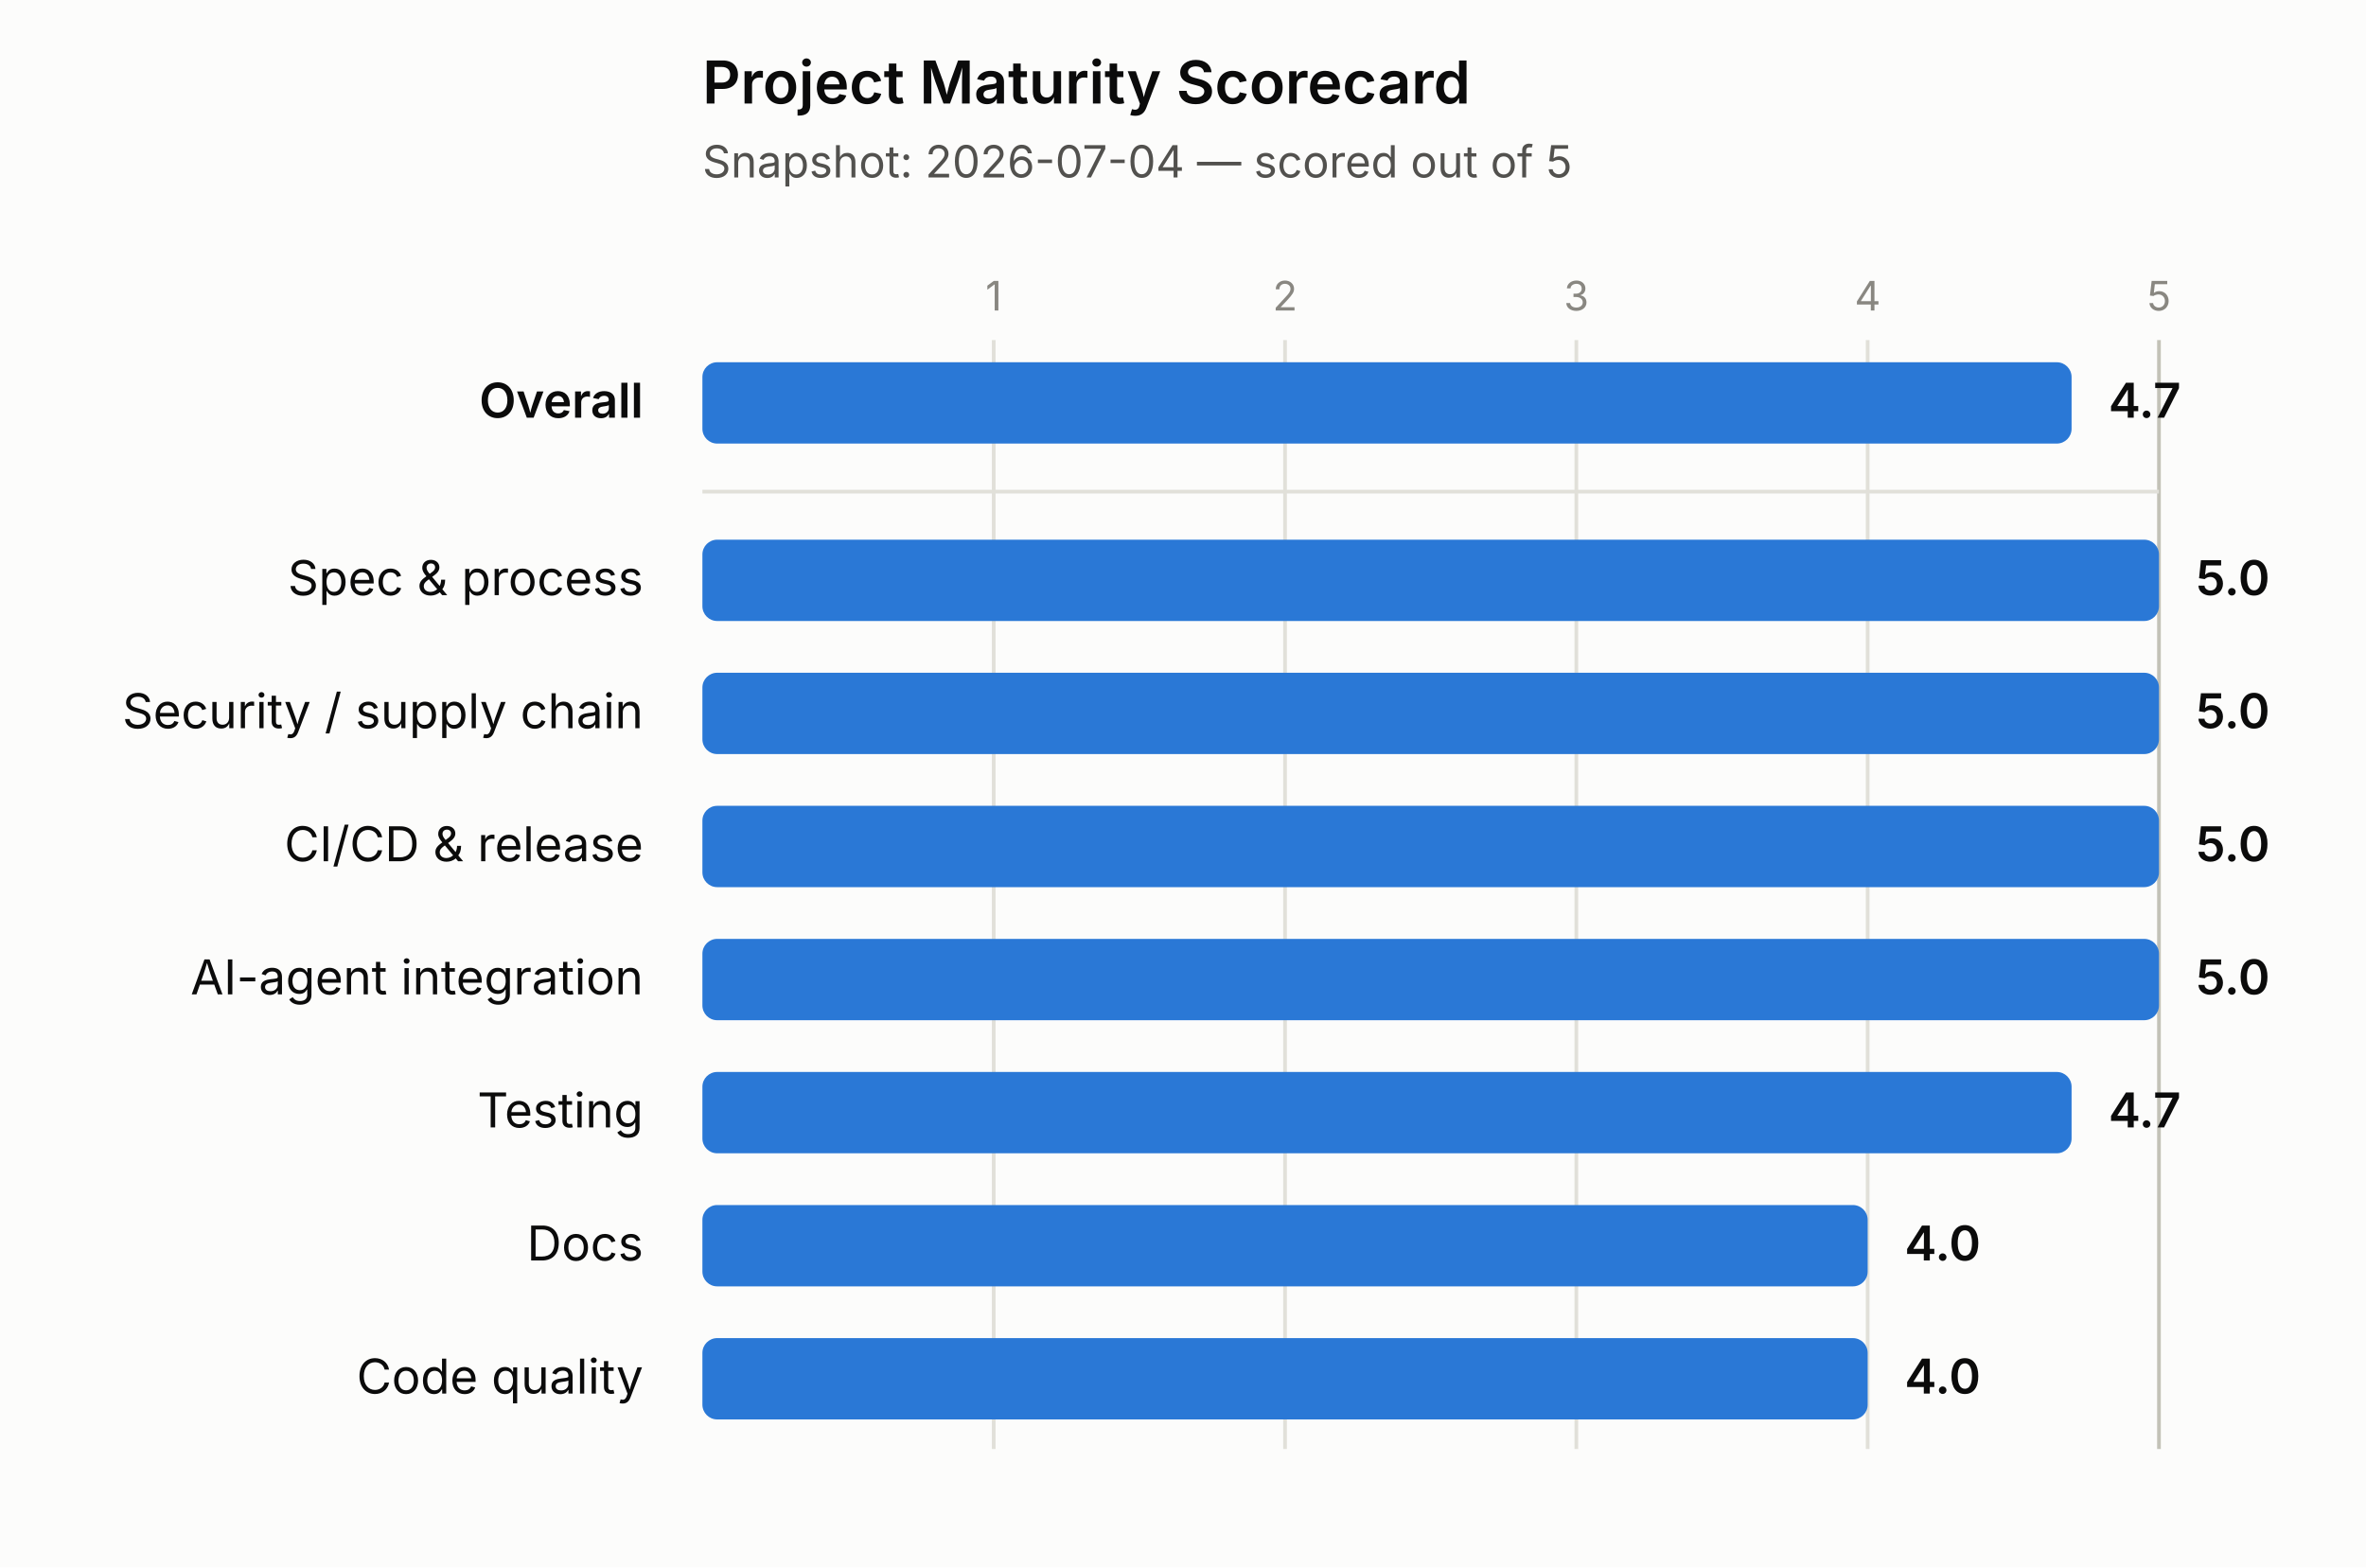
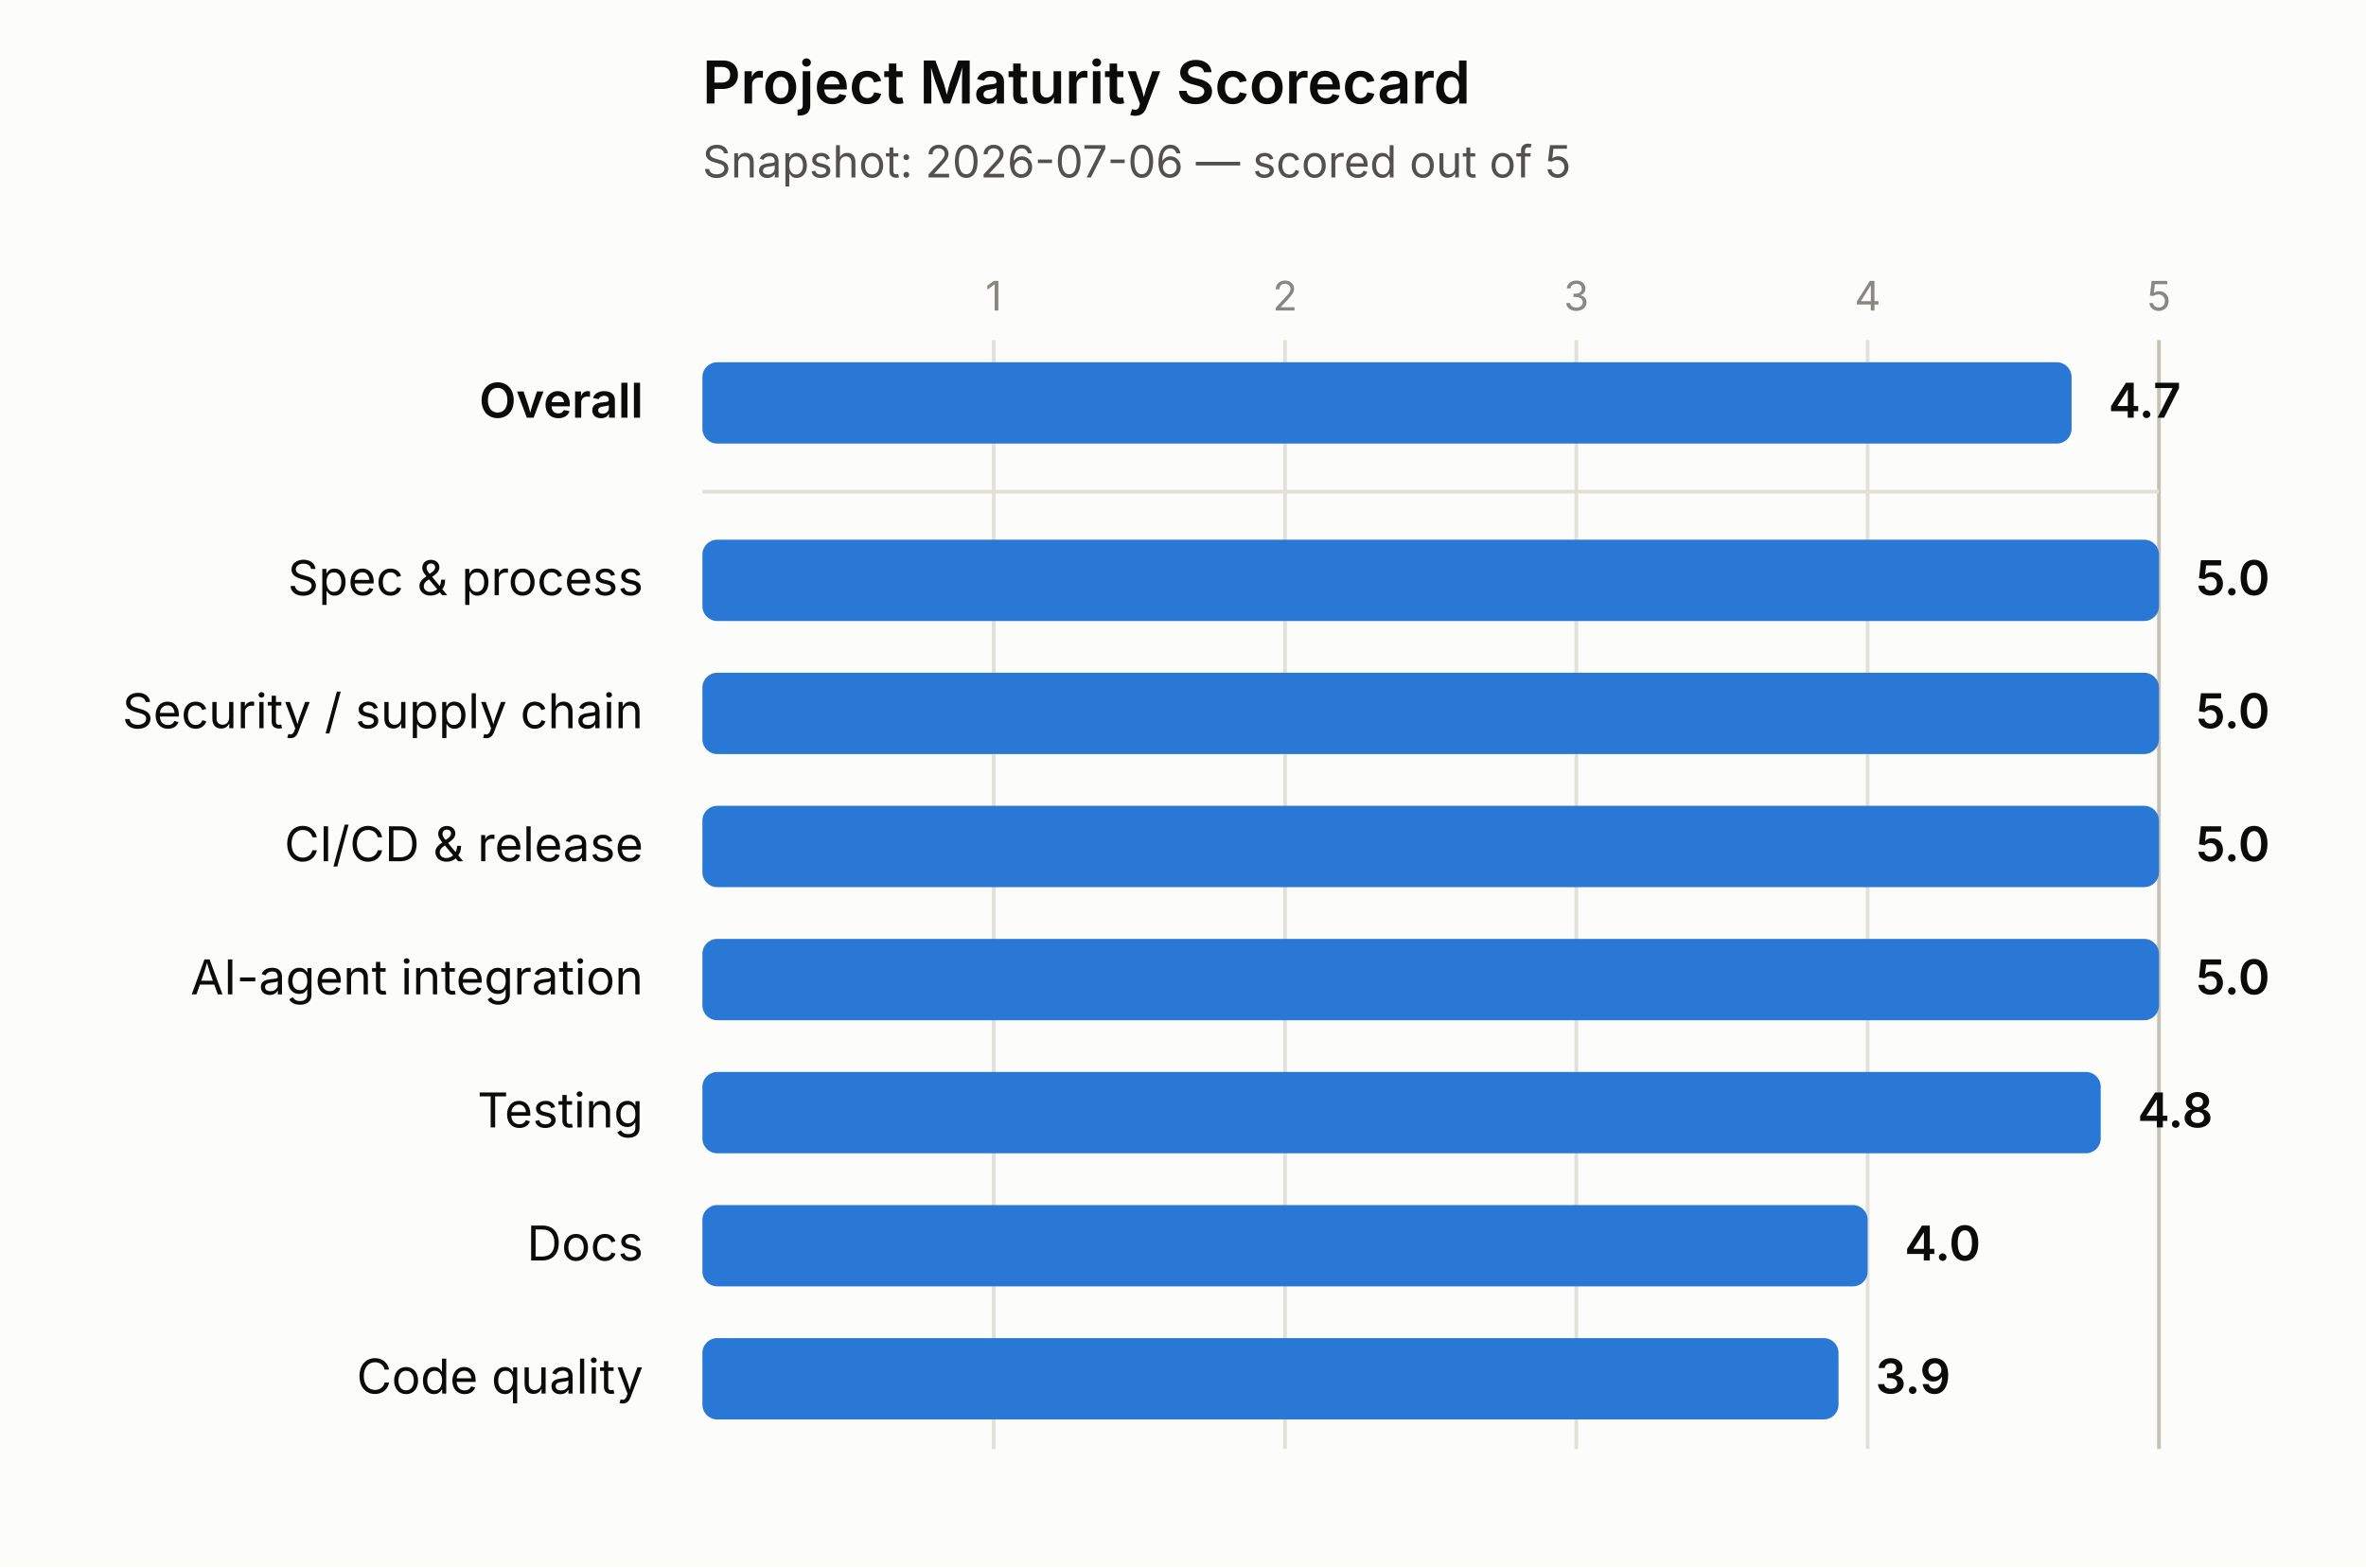
<svg xmlns="http://www.w3.org/2000/svg" width="640" height="424" viewBox="0 0 640 424">
  <rect x="0" y="0" width="640" height="424" fill="#fcfcfb" />
  <text x="190" y="28" font-size="16" font-weight="600" fill="#0b0b0b" font-family="system-ui, -apple-system, 'Segoe UI', sans-serif">Project Maturity Scorecard</text>
-   <text x="190" y="48" font-size="12" fill="#52514e" font-family="system-ui, -apple-system, 'Segoe UI', sans-serif">Snapshot: 2026-07-04 — scored out of 5</text>
+   <text x="190" y="48" font-size="12" fill="#52514e" font-family="system-ui, -apple-system, 'Segoe UI', sans-serif">Snapshot: 2026-07-06 — scored out of 5</text>
  <line x1="268.8" y1="92" x2="268.8" y2="392" stroke="#e1e0d9" stroke-width="1" />
  <text x="268.8" y="84" font-size="11" fill="#898781" text-anchor="middle" font-family="system-ui, -apple-system, 'Segoe UI', sans-serif">1</text>
  <line x1="347.6" y1="92" x2="347.6" y2="392" stroke="#e1e0d9" stroke-width="1" />
  <text x="347.6" y="84" font-size="11" fill="#898781" text-anchor="middle" font-family="system-ui, -apple-system, 'Segoe UI', sans-serif">2</text>
  <line x1="426.4" y1="92" x2="426.4" y2="392" stroke="#e1e0d9" stroke-width="1" />
  <text x="426.4" y="84" font-size="11" fill="#898781" text-anchor="middle" font-family="system-ui, -apple-system, 'Segoe UI', sans-serif">3</text>
  <line x1="505.2" y1="92" x2="505.2" y2="392" stroke="#e1e0d9" stroke-width="1" />
  <text x="505.2" y="84" font-size="11" fill="#898781" text-anchor="middle" font-family="system-ui, -apple-system, 'Segoe UI', sans-serif">4</text>
  <line x1="584" y1="92" x2="584" y2="392" stroke="#c3c2b7" stroke-width="1" />
  <text x="584" y="84" font-size="11" fill="#898781" text-anchor="middle" font-family="system-ui, -apple-system, 'Segoe UI', sans-serif">5</text>
  <line x1="190" y1="133" x2="584" y2="133" stroke="#e1e0d9" stroke-width="1" />
  <text x="174" y="113" font-size="13" font-weight="600" fill="#0b0b0b" text-anchor="end" font-family="system-ui, -apple-system, 'Segoe UI', sans-serif">Overall</text>
  <rect x="190" y="98" width="370.36" height="22" rx="4" ry="4" fill="#2a78d6" />
  <text x="570.36" y="113" font-size="13" font-weight="600" fill="#0b0b0b" font-family="system-ui, -apple-system, 'Segoe UI', sans-serif">4.7</text>
  <text x="174" y="161" font-size="13" font-weight="400" fill="#0b0b0b" text-anchor="end" font-family="system-ui, -apple-system, 'Segoe UI', sans-serif">Spec &amp; process</text>
  <rect x="190" y="146" width="394" height="22" rx="4" ry="4" fill="#2a78d6" />
  <text x="594" y="161" font-size="13" font-weight="600" fill="#0b0b0b" font-family="system-ui, -apple-system, 'Segoe UI', sans-serif">5.0</text>
  <text x="174" y="197" font-size="13" font-weight="400" fill="#0b0b0b" text-anchor="end" font-family="system-ui, -apple-system, 'Segoe UI', sans-serif">Security / supply chain</text>
  <rect x="190" y="182" width="394" height="22" rx="4" ry="4" fill="#2a78d6" />
  <text x="594" y="197" font-size="13" font-weight="600" fill="#0b0b0b" font-family="system-ui, -apple-system, 'Segoe UI', sans-serif">5.0</text>
  <text x="174" y="233" font-size="13" font-weight="400" fill="#0b0b0b" text-anchor="end" font-family="system-ui, -apple-system, 'Segoe UI', sans-serif">CI/CD &amp; release</text>
  <rect x="190" y="218" width="394" height="22" rx="4" ry="4" fill="#2a78d6" />
  <text x="594" y="233" font-size="13" font-weight="600" fill="#0b0b0b" font-family="system-ui, -apple-system, 'Segoe UI', sans-serif">5.0</text>
  <text x="174" y="269" font-size="13" font-weight="400" fill="#0b0b0b" text-anchor="end" font-family="system-ui, -apple-system, 'Segoe UI', sans-serif">AI-agent integration</text>
  <rect x="190" y="254" width="394" height="22" rx="4" ry="4" fill="#2a78d6" />
  <text x="594" y="269" font-size="13" font-weight="600" fill="#0b0b0b" font-family="system-ui, -apple-system, 'Segoe UI', sans-serif">5.0</text>
  <text x="174" y="305" font-size="13" font-weight="400" fill="#0b0b0b" text-anchor="end" font-family="system-ui, -apple-system, 'Segoe UI', sans-serif">Testing</text>
-   <rect x="190" y="290" width="370.36" height="22" rx="4" ry="4" fill="#2a78d6" />
-   <text x="570.36" y="305" font-size="13" font-weight="600" fill="#0b0b0b" font-family="system-ui, -apple-system, 'Segoe UI', sans-serif">4.7</text>
+   <rect x="190" y="290" width="378.24" height="22" rx="4" ry="4" fill="#2a78d6" />
+   <text x="578.24" y="305" font-size="13" font-weight="600" fill="#0b0b0b" font-family="system-ui, -apple-system, 'Segoe UI', sans-serif">4.8</text>
  <text x="174" y="341" font-size="13" font-weight="400" fill="#0b0b0b" text-anchor="end" font-family="system-ui, -apple-system, 'Segoe UI', sans-serif">Docs</text>
  <rect x="190" y="326" width="315.2" height="22" rx="4" ry="4" fill="#2a78d6" />
  <text x="515.2" y="341" font-size="13" font-weight="600" fill="#0b0b0b" font-family="system-ui, -apple-system, 'Segoe UI', sans-serif">4.0</text>
  <text x="174" y="377" font-size="13" font-weight="400" fill="#0b0b0b" text-anchor="end" font-family="system-ui, -apple-system, 'Segoe UI', sans-serif">Code quality</text>
-   <rect x="190" y="362" width="315.2" height="22" rx="4" ry="4" fill="#2a78d6" />
-   <text x="515.2" y="377" font-size="13" font-weight="600" fill="#0b0b0b" font-family="system-ui, -apple-system, 'Segoe UI', sans-serif">4.0</text>
+   <rect x="190" y="362" width="307.32" height="22" rx="4" ry="4" fill="#2a78d6" />
+   <text x="507.32" y="377" font-size="13" font-weight="600" fill="#0b0b0b" font-family="system-ui, -apple-system, 'Segoe UI', sans-serif">3.9</text>
</svg>
